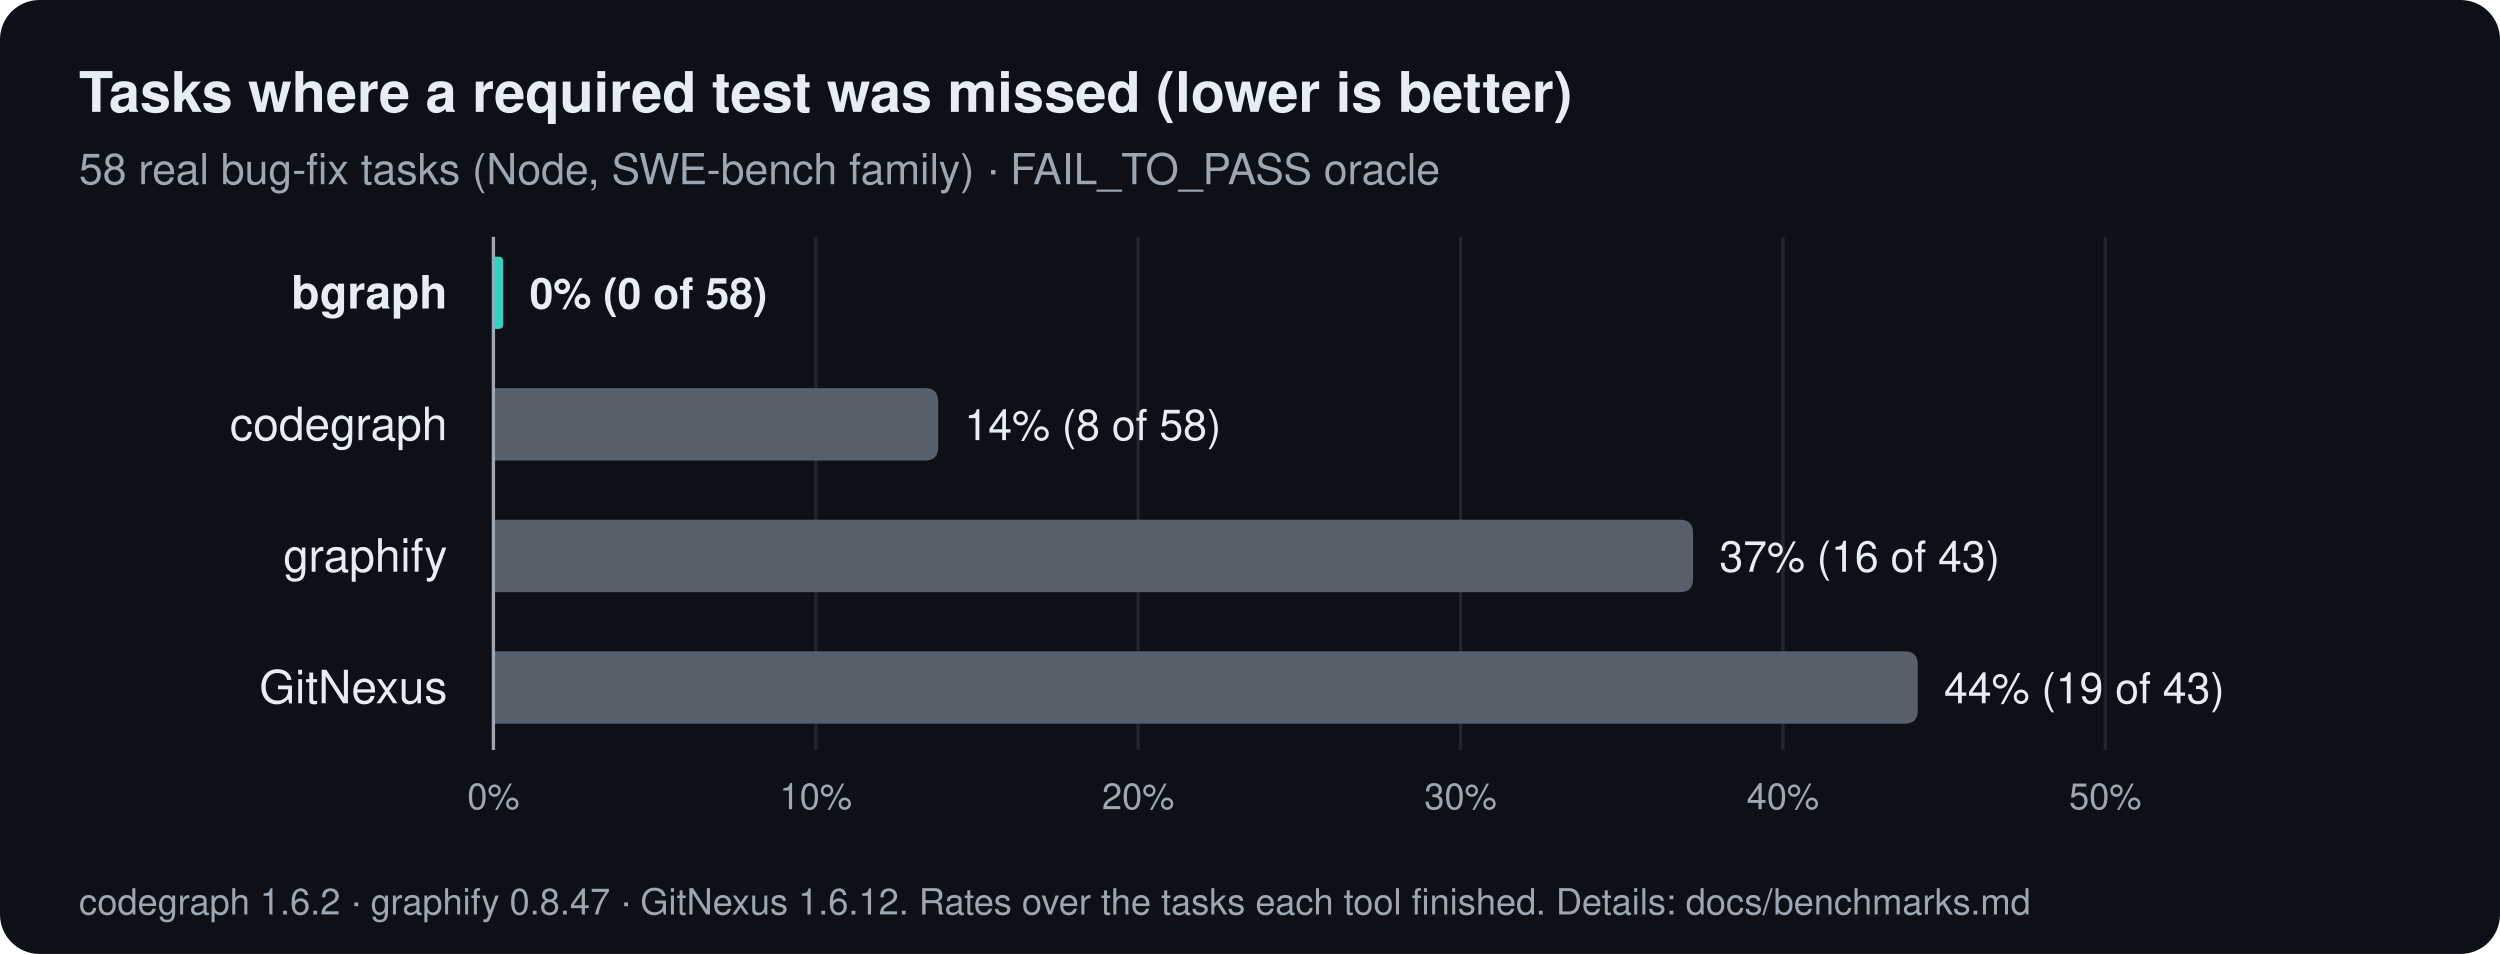
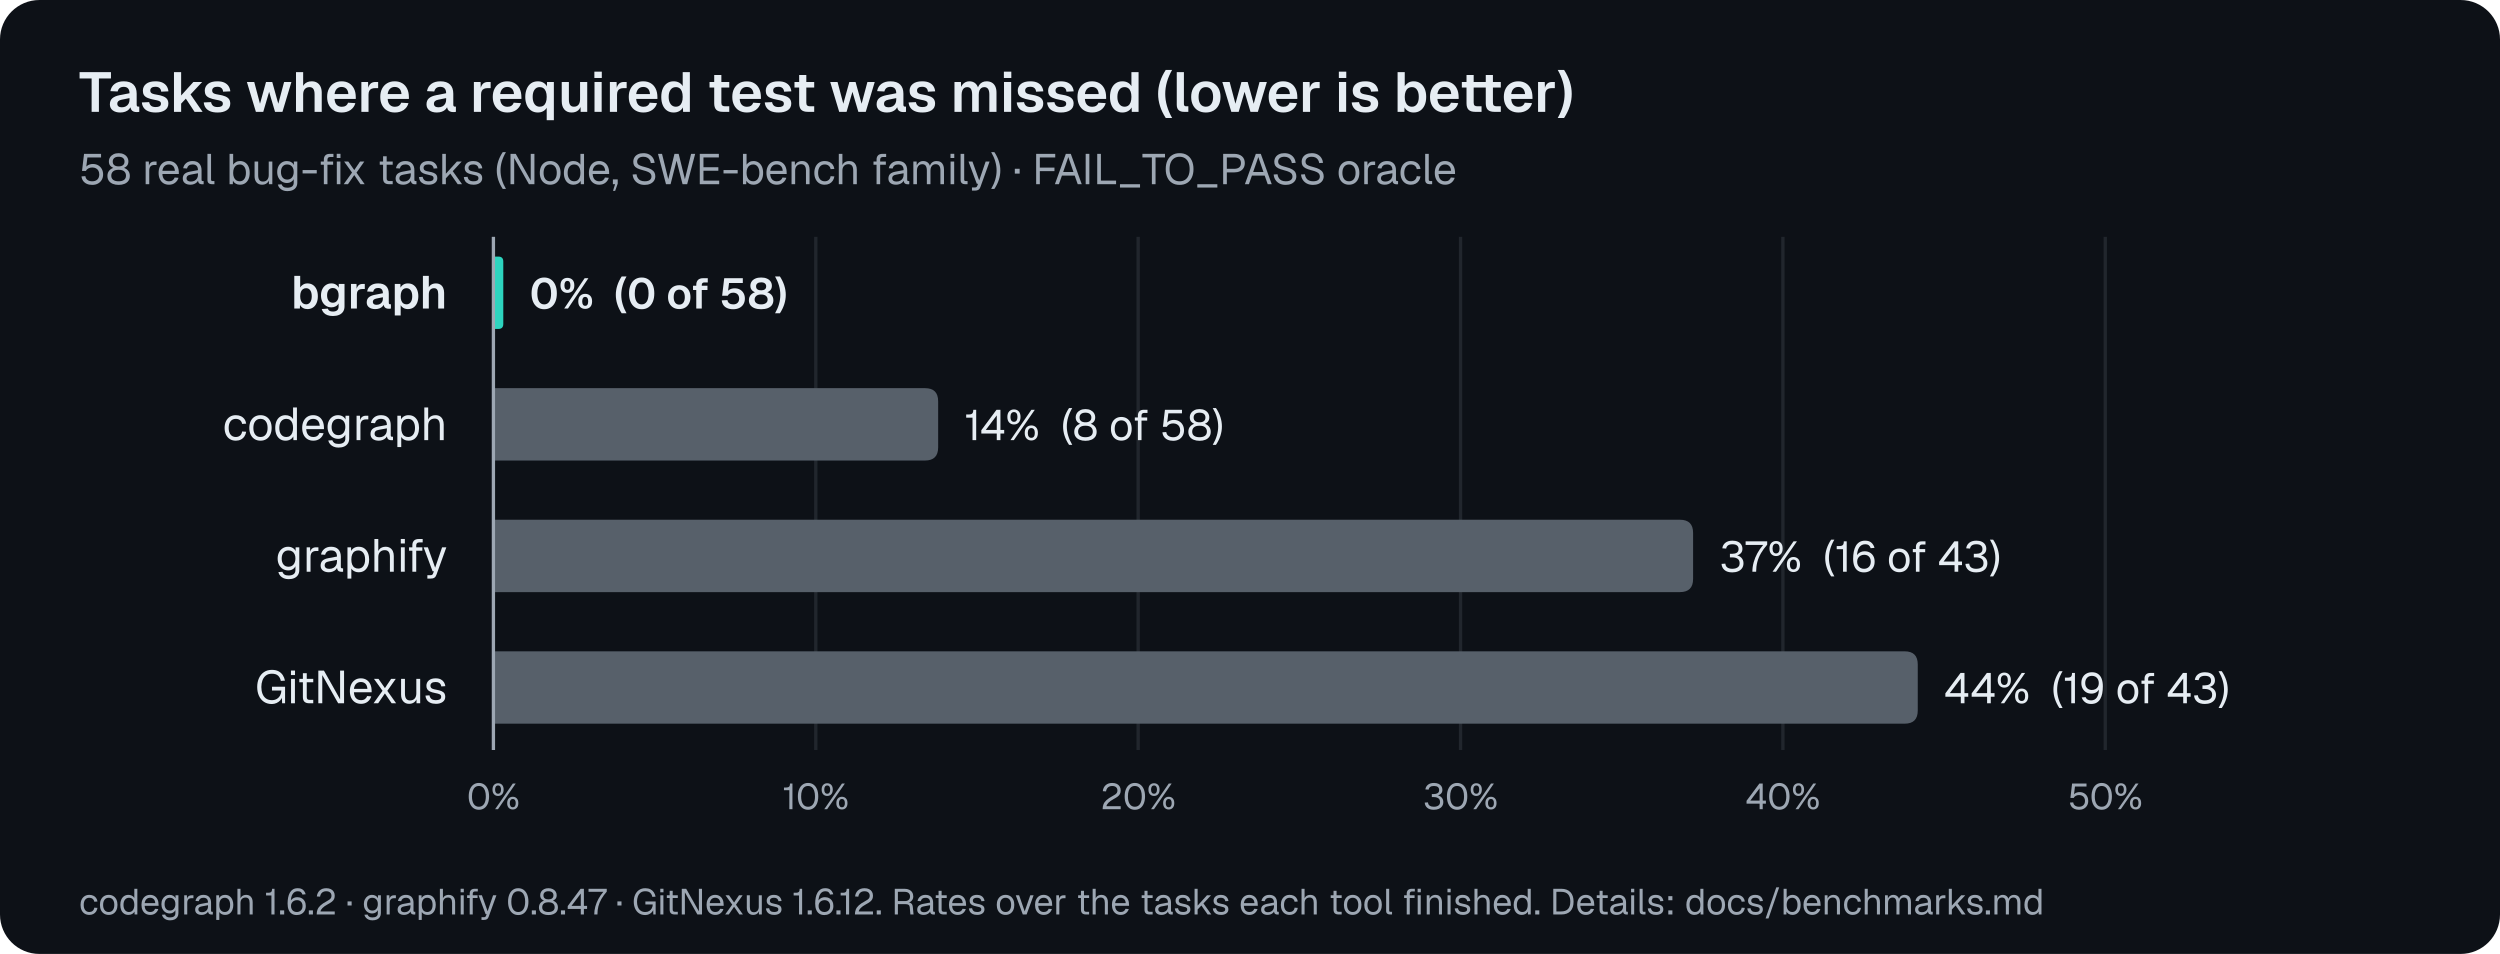
- <svg xmlns="http://www.w3.org/2000/svg" width="760" height="290" viewBox="0 0 760 290" font-family="-apple-system,BlinkMacSystemFont,'Segoe UI',Helvetica,Arial,sans-serif">
+ <svg xmlns="http://www.w3.org/2000/svg" width="760" height="290" viewBox="0 0 760 290">
+   <defs>
+     <path id="g600-133" d="M226.6 0V596.8H11.2V710H572.4V596.8H357V0Z" />
+     <path id="g600-227" d="M224.6 -12Q141.4 -12 90.3 26.4Q39.2 64.8 39.2 133.6Q39.2 203.2 82.2 242Q125.2 280.8 212.6 298L390.2 332.6Q390.2 389.6 364.1 418.2Q338 446.8 287.4 446.8Q240.8 446.8 214.2 425.5Q187.6 404.2 178.4 363.8L48.2 370.4Q63.6 454.6 125.7 500.3Q187.8 546 287.4 546Q401.4 546 459.8 488.7Q518.2 431.4 518.2 324.4V129.8Q518.2 108.6 525.5 100.9Q532.8 93.2 547.8 93.2H564.8V0Q558.8 -1.8 545.4 -3.1Q532 -4.4 518.4 -4.4Q485.2 -4.4 459.3 6.5Q433.4 17.4 419 43.5Q404.6 69.6 404.6 115.6L416.2 108Q407.6 72.8 381.4 45.5Q355.2 18.2 315 3.1Q274.8 -12 224.6 -12ZM251 81.2Q293.6 81.2 324.7 97.9Q355.8 114.6 373 144.9Q390.2 175.2 390.2 215.6V245.6L251.8 217.6Q209.4 209.2 190.5 191.5Q171.6 173.8 171.6 145.6Q171.6 115 192.3 98.1Q213 81.2 251 81.2Z" />
+     <path id="g600-354" d="M287.4 -12Q205.6 -12 152.1 11.2Q98.6 34.4 70.9 75.1Q43.2 115.8 39.2 168.2L170 173.8Q177.2 132.2 203.9 108.9Q230.6 85.6 287.8 85.6Q332.6 85.6 356.5 100.3Q380.4 115 380.4 146Q380.4 164.2 371.9 176.2Q363.4 188.2 338.8 197.3Q314.2 206.4 266.6 214.8Q185.8 229.2 140 249.8Q94.2 270.4 75.6 301.4Q57 332.4 57 377.6Q57 452.6 114.5 499.3Q172 546 283.2 546Q360.4 546 409.7 521.7Q459 497.4 484.4 456.6Q509.8 415.8 514 366.4L384.4 360.4Q383.2 385.4 372 405.4Q360.8 425.4 338.8 436.9Q316.8 448.4 281.2 448.4Q235.8 448.4 212.6 430.2Q189.4 412 189.4 382.4Q189.4 360.8 198.7 346.9Q208 333 231.1 324.3Q254.2 315.6 293.8 309.2Q376.2 297 424.2 276.2Q472.2 255.4 492.5 223.9Q512.8 192.4 512.8 147.6Q512.8 71 451.5 29.5Q390.2 -12 287.4 -12Z" />
+     <path id="g600-309" d="M70.4 0V710H198.4V292.6L417.2 534H574.8L366.2 311.8L581.8 0H438.2L282.4 236L198.4 146.8V0Z" />
+     <path id="g600-386" d="M182 0 21.2 534H152.4L255.6 144.8L363.2 534H474.8L582.8 144.8L686.6 534H817.8L657 0H524.6L419 357.8L313.8 0Z" />
+     <path id="g600-289" d="M70.4 0V710H198.4V411.8L182 412.2Q190.4 458.2 214.2 487.6Q238 517 273.2 531.5Q308.4 546 350.4 546Q409.4 546 449.5 520.3Q489.6 494.6 510.1 448.7Q530.6 402.8 530.6 343.4V0H402.6V311.8Q402.6 377.2 380.9 409.6Q359.2 442 311.6 442Q259.6 442 229 408.2Q198.4 374.4 198.4 308.8V0Z" />
+     <path id="g600-262" d="M300.6 -12Q220.8 -12 162.1 22.4Q103.4 56.8 71.3 119.7Q39.2 182.6 39.2 267Q39.2 351.4 71.3 413.8Q103.4 476.2 161.5 511.1Q219.6 546 298.2 546Q374.4 546 431.6 511.9Q488.8 477.8 520.1 413.8Q551.4 349.8 551.4 260V231.4H172Q175.8 160.8 210.3 125.6Q244.8 90.4 302.2 90.4Q345 90.4 373.3 109.5Q401.6 128.6 413 163.8L543.8 155.6Q522.4 78.2 457.7 33.1Q393 -12 300.6 -12ZM172 317.4H418.6Q414.6 382.4 381.9 413.8Q349.2 445.2 298.2 445.2Q246.8 445.2 213.3 412.3Q179.8 379.4 172 317.4Z" />
+     <path id="g600-350" d="M70.4 0V534H190L194.8 385.6L184.4 388.2Q196.4 465 229.7 499.5Q263 534 320.6 534H370.2V424.4H320.4Q279.2 424.4 252.3 412.3Q225.4 400.2 211.9 374.7Q198.4 349.2 198.4 307.6V0Z" />
+     <path id="g600-349" d="M550.6 -150H422.6V113.2L435 103.2Q424.8 68 400.3 42.2Q375.8 16.4 341.3 2.2Q306.8 -12 267 -12Q190.8 -12 140.3 25.8Q89.8 63.6 64.5 127Q39.2 190.4 39.2 267Q39.2 344 64.3 407.2Q89.4 470.4 139.7 508.2Q190 546 266.2 546Q327.4 546 373.1 515.3Q418.8 484.6 437.8 426L425.4 420.4L428.2 534H550.6ZM297 91.6Q336.8 91.6 364.7 111.2Q392.6 130.8 407.6 170Q422.6 209.2 422.6 267Q422.6 324.8 407.3 364Q392 403.2 363.9 422.8Q335.8 442.4 297 442.4Q238.8 442.4 205.2 395.8Q171.6 349.2 171.6 267Q171.6 184.8 205.2 138.2Q238.8 91.6 297 91.6Z" />
+     <path id="g600-366" d="M246 -12Q164.6 -12 117.5 41.5Q70.4 95 70.4 190.2V534H198.4V221.6Q198.4 154.6 220.5 123.3Q242.6 92 288.8 92Q340.6 92 369.4 126.5Q398.2 161 398.2 226.8V534H526.2V0H408.6L405.8 146.6L422.4 141.6Q409.6 66.2 364.6 27.1Q319.6 -12 246 -12Z" />
+     <path id="g600-292" d="M70.4 0V534H198.4V0ZM68 605.4V718.6H200.8V605.4Z" />
+     <path id="g600-258" d="M260.4 -12Q192.2 -12 142.5 22.2Q92.8 56.4 66 119Q39.2 181.6 39.2 267Q39.2 352.4 66.2 415Q93.2 477.6 143.1 511.8Q193 546 260.4 546Q316.2 546 358.6 522.9Q401 499.8 422.6 458.4V710H550.6V0H429.4L426.4 79.2Q404.4 36.2 360.4 12.1Q316.4 -12 260.4 -12ZM299 91.6Q338.8 91.6 366.3 112Q393.8 132.4 408.2 171.7Q422.6 211 422.6 267Q422.6 324.2 408.2 363.2Q393.8 402.2 366.3 422.3Q338.8 442.4 299 442.4Q240.6 442.4 206.1 395.5Q171.6 348.6 171.6 267Q171.6 186.8 206.3 139.2Q241 91.6 299 91.6Z" />
+     <path id="g600-361" d="M283.6 0Q204 0 166.5 36.8Q129 73.6 129 152.8V659.2H257V165.2Q257 127.6 273.2 113.4Q289.4 99.2 322.8 99.2H398V0ZM45.4 434.8V534H398V434.8Z" />
+     <path id="g600-317" d="M70.4 0V534H186.2L190.4 403.2L177.6 408.8Q187.4 452 209.9 482.5Q232.4 513 264.8 529.5Q297.2 546 336 546Q403.8 546 445.9 507.4Q488 468.8 499.4 402L481.8 401.8Q490.6 448.6 512.7 480.5Q534.8 512.4 568.2 529.2Q601.6 546 643.6 546Q699.4 546 739.2 522.7Q779 499.4 800.4 454.2Q821.8 409 821.8 343.4V0H693.8V309.8Q693.8 375.8 671.6 408.9Q649.4 442 602.8 442Q572.2 442 550.3 426Q528.4 410 516.6 379.7Q504.8 349.4 504.8 306.2V0H386.4V306.2Q386.4 371.6 366.2 406.8Q346 442 297 442Q266.4 442 244.5 426Q222.6 410 210.5 379.4Q198.4 348.8 198.4 306.2V0Z" />
+     <path id="g600-778" d="M179.6 -110Q43 101.4 43 320Q43 539.2 179.6 750H293.4Q170.4 534.8 170.4 320Q170.4 213 201.4 105.5Q232.4 -2 293.4 -110Z" />
+     <path id="g600-312" d="M198.4 0Q139.6 0 105 30Q70.4 60 70.4 126.4V710H198.4V139.4Q198.4 118.6 208.7 108.9Q219 99.2 238.2 99.2H277.4V0Z" />
+     <path id="g600-324" d="M301.8 -12Q222.8 -12 163.6 22.4Q104.4 56.8 71.8 119.7Q39.2 182.6 39.2 267Q39.2 352 71.8 414.4Q104.4 476.8 163.6 511.4Q222.8 546 301.8 546Q380.8 546 439.7 511.4Q498.6 476.8 531.2 414.4Q563.8 352 563.8 267Q563.8 182.6 531.2 119.7Q498.6 56.8 439.7 22.4Q380.8 -12 301.8 -12ZM301.8 91.6Q363.6 91.6 397.5 137.9Q431.4 184.2 431.4 267Q431.4 349.4 397.5 395.9Q363.6 442.4 301.8 442.4Q240 442.4 205.8 395.9Q171.6 349.4 171.6 267Q171.6 184.2 205.8 137.9Q240 91.6 301.8 91.6Z" />
+     <path id="g600-251" d="M357 -12Q301.2 -12 259.4 12.1Q217.6 36.2 194.6 79.2L191.6 0H70.4V710H198.4V458.4Q219.6 494.6 260.8 520.3Q302 546 357 546Q425.8 546 476.2 511.6Q526.6 477.2 554.2 414.6Q581.8 352 581.8 267Q581.8 182 554.2 119.4Q526.6 56.8 476.2 22.4Q425.8 -12 357 -12ZM327.6 91.6Q383 91.6 416.2 138.2Q449.4 184.8 449.4 267Q449.4 349.8 416.6 396.1Q383.8 442.4 328.8 442.4Q287.8 442.4 258.4 421.7Q229 401 213.7 361.8Q198.4 322.6 198.4 267Q198.4 213 213.7 173.5Q229 134 258.1 112.8Q287.2 91.6 327.6 91.6Z" />
+     <path id="g600-490" d="M283.6 0Q204 0 166.5 36.8Q129 73.6 129 152.8V659.2H257V165.2Q257 127.6 273.2 113.4Q289.4 99.2 322.8 99.2H398V0ZM45.4 434.8V534H398V434.8ZM627.8 0Q548.2 0 510.7 36.8Q473.2 73.6 473.2 152.8V659.2H601.2V165.2Q601.2 127.6 617.4 113.4Q633.6 99.2 667 99.2H742.2V0ZM389.6 434.8V534H742.2V434.8Z" />
+     <path id="g600-779" d="M126.8 -110H13Q74.4 -2 105.2 105.5Q136 213 136 320Q136 534.8 13 750H126.8Q263.4 539.2 263.4 320Q263.4 101.4 126.8 -110Z" />
+     <path id="g400-649" d="M312 -16Q237 -16 182.5 9Q128 34 96.5 79Q65 124 60 183L150 189Q158 129 201.5 98.5Q245 68 312 68Q387 68 431 110.5Q475 153 475 228Q475 278 455.5 314.5Q436 351 399 371Q362 391 310 391Q261 391 221 370Q181 349 164 311H72L119 710H517V626H198L166 364L150 380Q166 411 192.5 431.5Q219 452 253.5 462.5Q288 473 326 473Q397 473 451 441.5Q505 410 535 354.5Q565 299 565 228Q565 157 533 101.5Q501 46 444 15Q387 -16 312 -16Z" />
+     <path id="g400-652" d="M302 -16Q226 -16 166.5 8Q107 32 73.5 79Q40 126 40 195Q40 272 86 322.5Q132 373 208 391L210 371Q149 388 111.5 426.5Q74 465 74 531Q74 587 102.5 631Q131 675 182 700.5Q233 726 302 726Q371 726 422.5 700.5Q474 675 502 631Q530 587 530 531Q530 465 493 426.5Q456 388 394 371L396 391Q473 373 518.5 322.5Q564 272 564 195Q564 126 530.5 79Q497 32 438 8Q379 -16 302 -16ZM302 68Q381 68 427.5 100.5Q474 133 474 200Q474 262 432.5 299.5Q391 337 302 337Q214 337 172 299.5Q130 262 130 200Q130 133 176.5 100.5Q223 68 302 68ZM302 417Q368 417 404 445.5Q440 474 440 531Q440 582 405 612Q370 642 302 642Q235 642 199.5 612Q164 582 164 531Q164 474 200 445.5Q236 417 302 417Z" />
+     <path id="g400-350" d="M80 0V530H154L158 396L150 399Q160 467 193.5 498.5Q227 530 283 530H335V450H284Q244 450 217.5 435.5Q191 421 177.5 392.5Q164 364 164 320V0Z" />
+     <path id="g400-262" d="M287 -12Q212 -12 157.5 22Q103 56 73.5 118.5Q44 181 44 265Q44 349 73.5 411Q103 473 156.5 507.5Q210 542 283 542Q352 542 405 509.5Q458 477 487.5 415Q517 353 517 264V239H132Q137 154 177.5 111Q218 68 287 68Q339 68 372.5 92.5Q406 117 419 157L509 150Q488 79 429.5 33.5Q371 -12 287 -12ZM132 313H425Q419 390 380.5 426Q342 462 283 462Q222 462 182.5 424.5Q143 387 132 313Z" />
+     <path id="g400-227" d="M223 -12Q141 -12 92.5 26Q44 64 44 132Q44 200 84 239Q124 278 211 294L399 329Q399 396 367.5 429Q336 462 273 462Q218 462 186 437.5Q154 413 142 367L53 374Q68 449 125.5 495.5Q183 542 273 542Q375 542 429 484.5Q483 427 483 326V107Q483 89 489.5 81.5Q496 74 511 74H532V0Q528 -1 519 -1.5Q510 -2 500 -2Q464 -2 441.5 9.5Q419 21 409 45.5Q399 70 399 110L409 108Q402 74 375 46.5Q348 19 308 3.5Q268 -12 223 -12ZM231 62Q284 62 321.5 82.5Q359 103 379 138.5Q399 174 399 218V256L227 224Q173 214 152.5 193.5Q132 173 132 140Q132 103 158.5 82.5Q185 62 231 62Z" />
+     <path id="g400-312" d="M184 0Q138 0 109 24Q80 48 80 100V710H164V107Q164 91 172.5 82.5Q181 74 197 74H243V0Z" />
+     <path id="g400-251" d="M323 -12Q268 -12 225 12.5Q182 37 159 80L156 0H80V710H164V456Q184 489 226 515.5Q268 542 323 542Q393 542 444 508Q495 474 523 412Q551 350 551 265Q551 180 523 118Q495 56 444 22Q393 -12 323 -12ZM318 68Q385 68 424 121Q463 174 463 265Q463 357 424 409.5Q385 462 320 462Q271 462 236 438.5Q201 415 182.5 371Q164 327 164 265Q164 205 182.5 160.5Q201 116 235.5 92Q270 68 318 68Z" />
+     <path id="g400-366" d="M254 -12Q175 -12 127.5 41.5Q80 95 80 189V530H164V212Q164 135 191.5 98.5Q219 62 276 62Q339 62 375 102.5Q411 143 411 214V530H495V0H415V131L428 124Q412 59 367 23.5Q322 -12 254 -12Z" />
+     <path id="g400-281" d="M281 -162Q224 -162 178 -143Q132 -124 101 -89Q70 -54 59 -8L147 -2Q159 -39 189.5 -60.5Q220 -82 281 -82Q353 -82 391.5 -53Q430 -24 430 34V120Q411 78 369 53Q327 28 275 28Q208 28 155.5 61Q103 94 73.5 152Q44 210 44 285Q44 361 73 418.5Q102 476 153.5 509Q205 542 271 542Q327 542 371.5 516Q416 490 434 446V530H514V36Q514 -26 486 -70.5Q458 -115 406 -138.5Q354 -162 281 -162ZM279 108Q347 108 388 155.5Q429 203 430 285Q431 340 412.5 379.5Q394 419 359.5 440.5Q325 462 279 462Q209 462 170.5 414.5Q132 367 132 285Q132 203 171.5 155.5Q211 108 279 108Z" />
+     <path id="g400-773" d="M44 252V331H375V252Z" />
+     <path id="g400-488" d="M132 0V578Q132 637 166 673.5Q200 710 272 710H356V636H278Q247 636 231.5 619Q216 602 216 572V0ZM60 456V530H349V456ZM435 0V530H519V0ZM433 613V711H521V613Z" />
+     <path id="g400-391" d="M47 0 242 272 57 530H155L294 330L429 530H529L346 270L538 0H440L294 214L147 0Z" />
+     <path id="g400-361" d="M274 0Q202 0 167.5 33Q133 66 133 136V654H217V138Q217 102 233 88Q249 74 282 74H358V0ZM55 456V530H358V456Z" />
+     <path id="g400-354" d="M273 -12Q200 -12 150.5 11Q101 34 74.5 74.5Q48 115 44 167L132 173Q140 125 171.5 96.5Q203 68 273 68Q327 68 356.5 85.5Q386 103 386 142Q386 163 376.5 177Q367 191 339 201.5Q311 212 257 222Q183 236 141 257Q99 278 82 308Q65 338 65 380Q65 451 117.5 496.5Q170 542 266 542Q336 542 380.5 517.5Q425 493 448 454Q471 415 476 372L388 366Q386 391 373 413Q360 435 334 448.5Q308 462 264 462Q207 462 180 440Q153 418 153 384Q153 358 163.5 341.5Q174 325 200.5 314.5Q227 304 273 296Q351 283 395 263Q439 243 456.5 213.5Q474 184 474 142Q474 69 417.5 28.5Q361 -12 273 -12Z" />
+     <path id="g400-309" d="M80 0V710H164V245L422 530H534L325 305L543 0H441L268 248L164 138V0Z" />
+     <path id="g400-778" d="M184 -110Q45 99 45 320Q45 542 184 750H259Q132 534 132 320Q132 213 164 105.5Q196 -2 259 -110Z" />
+     <path id="g400-90" d="M92 0V710H214L565 86V710H651V0H523L178 612V0Z" />
+     <path id="g400-324" d="M287 -12Q214 -12 159 22Q104 56 74 118.5Q44 181 44 265Q44 350 74 412Q104 474 159 508Q214 542 287 542Q360 542 414.5 508Q469 474 499 412Q529 350 529 265Q529 181 499 118.5Q469 56 414.5 22Q360 -12 287 -12ZM287 68Q360 68 400.5 120.5Q441 173 441 265Q441 357 400.5 409.5Q360 462 287 462Q214 462 173 409.5Q132 357 132 265Q132 173 173 120.5Q214 68 287 68Z" />
+     <path id="g400-258" d="M268 -12Q199 -12 148.5 22Q98 56 71 118Q44 180 44 265Q44 350 71 412Q98 474 148.5 508Q199 542 268 542Q321 542 365 519.5Q409 497 431 456V710H515V0H439L436 80Q414 37 369 12.5Q324 -12 268 -12ZM285 68Q332 68 364.5 92Q397 116 414 160.5Q431 205 431 265Q431 327 414 371Q397 415 364.5 438.5Q332 462 285 462Q215 462 173.5 409.5Q132 357 132 265Q132 174 173.5 121Q215 68 285 68Z" />
+     <path id="g400-745" d="M47 -156 95 0H44V113H157V14L97 -156Z" />
+     <path id="g400-126" d="M336 -16Q254 -16 193 15Q132 46 96.5 100.5Q61 155 55 227L145 233Q152 180 176 143Q200 106 240.5 87Q281 68 338 68Q388 68 423 81Q458 94 476.5 119Q495 144 495 180Q495 213 479.5 238.5Q464 264 420.5 285.5Q377 307 292 328Q210 349 161.5 374Q113 399 91.5 435Q70 471 70 524Q70 584 98.5 629.5Q127 675 180 700.5Q233 726 306 726Q384 726 440 696.5Q496 667 529 616Q562 565 570 500L480 494Q474 537 452.5 570.5Q431 604 394 623Q357 642 304 642Q238 642 199 610.5Q160 579 160 528Q160 495 175.5 473.5Q191 452 231 435.5Q271 419 346 400Q435 378 487.5 347.5Q540 317 562.5 277Q585 237 585 186Q585 124 553 78.5Q521 33 465 8.5Q409 -16 336 -16Z" />
+     <path id="g400-158" d="M225 0 38 710H132L278 118L423 710H521L667 118L812 710H907L720 0H612L472 550L332 0Z" />
+     <path id="g400-36" d="M92 0V710H538V626H178V397H526V315H178V84H546V0Z" />
+     <path id="g400-318" d="M80 0V530H157L160 395L150 404Q160 451 185 481.5Q210 512 245.5 527Q281 542 322 542Q383 542 422.5 515Q462 488 481.5 442.5Q501 397 501 341V0H417V317Q417 366 405.5 399.5Q394 433 369 450.5Q344 468 304 468Q243 468 203.5 429.5Q164 391 164 317V0Z" />
+     <path id="g400-252" d="M287 -12Q213 -12 158.5 22Q104 56 74 118.5Q44 181 44 265Q44 349 74 411Q104 473 158.5 507.5Q213 542 287 542Q348 542 395.5 520.5Q443 499 473 458Q503 417 512 358L424 352Q415 405 378 433.5Q341 462 287 462Q214 462 173 409.5Q132 357 132 265Q132 173 173 120.5Q214 68 287 68Q341 68 378 98Q415 128 424 188L512 182Q503 123 473 79.5Q443 36 395.5 12Q348 -12 287 -12Z" />
+     <path id="g400-289" d="M80 0V710H164V413L154 415Q164 459 188 487Q212 515 247 528.5Q282 542 324 542Q381 542 420.5 516.5Q460 491 480.5 445.5Q501 400 501 341V0H417V317Q417 394 389.5 431Q362 468 306 468Q242 468 203 429Q164 390 164 316V0Z" />
+     <path id="g400-280" d="M132 0V578Q132 637 166 673.5Q200 710 272 710H356V636H278Q247 636 231.5 619Q216 602 216 572V0ZM60 456V530H349V456Z" />
+     <path id="g400-317" d="M80 0V530H157L160 396L148 400Q157 444 179.5 475.5Q202 507 235 524.5Q268 542 308 542Q377 542 420.5 504Q464 466 475 398L459 399Q467 445 488.5 476.5Q510 508 544 525Q578 542 622 542Q679 542 718 518.5Q757 495 777 450Q797 405 797 341V0H713V323Q713 395 685 431.5Q657 468 602 468Q565 468 537.5 450Q510 432 495 398.5Q480 365 480 317V0H396V317Q396 388 371 428Q346 468 287 468Q250 468 222.5 450Q195 432 179.5 398Q164 364 164 317V0Z" />
+     <path id="g400-292" d="M80 0V530H164V0ZM78 613V711H166V613Z" />
+     <path id="g400-392" d="M103 -150V-76H164Q192 -76 205.5 -67.5Q219 -59 226 -40L245 10H216L22 530H114L272 88L423 530H515L300 -67Q285 -110 255 -130Q225 -150 172 -150Z" />
+     <path id="g400-779" d="M90 -110H15Q78 -2 110 105.5Q142 213 142 320Q142 534 15 750H90Q229 542 229 320Q229 99 90 -110Z" />
+     <path id="g400-753" d="M44 248V361H157V248Z" />
+     <path id="g400-54" d="M92 0V710H538V626H135L178 670V344L135 388H520V306H135L178 350V0Z" />
+     <path id="g400-1" d="M20 0 276 710H392L648 0H554L483 202H185L114 0ZM214 286H454L334 635Z" />
+     <path id="g400-66" d="M92 0V710H178V0Z" />
+     <path id="g400-84" d="M92 0V710H178V40L135 84H533V0Z" />
+     <path id="g400-776" d="M44 -78V0H513V-78Z" />
+     <path id="g400-133" d="M233 0V626H12V710H540V626H319V0Z" />
+     <path id="g400-96" d="M369 -16Q268 -16 195.5 28.5Q123 73 84 156Q45 239 45 354Q45 469 84 552.5Q123 636 195.5 681Q268 726 369 726Q471 726 543.5 681Q616 636 655 552.5Q694 469 694 354Q694 239 655 156Q616 73 543.5 28.5Q471 -16 369 -16ZM369 68Q443 68 495.5 102Q548 136 576 200Q604 264 604 354Q604 444 576 508.5Q548 573 495.5 607.5Q443 642 369 642Q296 642 243.5 607.5Q191 573 163 508.5Q135 444 135 354Q135 264 163 200Q191 136 243.5 102Q296 68 369 68Z" />
+     <path id="g400-119" d="M92 0V710H347Q466 710 532 653Q598 596 598 495Q598 427 568 377.5Q538 328 482 302Q426 276 347 276H178V0ZM178 360H347Q427 360 467.5 394Q508 428 508 495Q508 560 467.5 593Q427 626 347 626H178Z" />
+     <path id="g400-644" d="M331 -16Q245 -16 182 29Q119 74 84.5 157Q50 240 50 354Q50 468 84.5 551.5Q119 635 182 680.5Q245 726 331 726Q418 726 481 680.5Q544 635 578.5 552Q613 469 613 354Q613 240 578.5 157Q544 74 481 29Q418 -16 331 -16ZM331 68Q423 68 473 142.5Q523 217 523 354Q523 446 500.5 510.5Q478 575 435.5 608.5Q393 642 331 642Q270 642 227.5 608.5Q185 575 162.5 510.5Q140 446 140 354Q140 217 190 142.5Q240 68 331 68Z" />
+     <path id="g400-866" d="M198 366Q131 366 87.5 411.5Q44 457 44 542Q44 628 87.5 673Q131 718 198 718Q266 718 309 673Q352 628 352 542Q352 457 309 411.5Q266 366 198 366ZM198 428Q239 428 259.5 458Q280 488 280 542Q280 596 259.5 626Q239 656 198 656Q158 656 137 626Q116 596 116 542Q116 488 137 458Q158 428 198 428ZM604 -8Q537 -8 493.5 37.5Q450 83 450 168Q450 254 493.5 299Q537 344 604 344Q672 344 715 299Q758 254 758 168Q758 83 715 37.5Q672 -8 604 -8ZM604 54Q645 54 665.5 84Q686 114 686 168Q686 222 665.5 252Q645 282 604 282Q564 282 543 252Q522 222 522 168Q522 114 543 84Q564 54 604 54ZM116 0 606 710H686L196 0Z" />
+     <path id="g400-645" d="M188 0V526H40V600H100Q139 600 162.5 610Q186 620 196 644Q206 668 206 710H274V0Z" />
+     <path id="g400-646" d="M60 0Q60 75 83.5 135.5Q107 196 166.5 251Q226 306 332 362Q381 388 411 410Q441 432 455 457Q469 482 469 518Q469 555 453 582.5Q437 610 405.5 626Q374 642 327 642Q252 642 208.5 603Q165 564 154 492L64 498Q76 602 144 664Q212 726 327 726Q400 726 452 700Q504 674 531.5 627.5Q559 581 559 520Q559 466 541 426.5Q523 387 480.5 353Q438 319 364 280Q268 229 218.5 177Q169 125 166 84H559V0Z" />
+     <path id="g400-647" d="M301 -16Q183 -16 119 39.5Q55 95 50 183L139 189Q145 124 189.5 96Q234 68 301 68Q347 68 386 80.5Q425 93 449 121.5Q473 150 473 198Q473 269 426 302Q379 335 302 335H246V419H302Q365 419 406.5 444Q448 469 448 530Q448 585 412.5 613.5Q377 642 306 642Q236 642 200.5 615Q165 588 158 541L68 547Q78 627 139 676.5Q200 726 306 726Q378 726 430 702.5Q482 679 510 636Q538 593 538 534Q538 468 496.5 427.5Q455 387 374 372V390Q461 380 512 328Q563 276 563 198Q563 130 529.5 82Q496 34 437 9Q378 -16 301 -16Z" />
+     <path id="g400-648" d="M391 0V154H30V232L385 710H477V238H565V154H477V0ZM134 238H391V578Z" />
+     <path id="g600-281" d="M297.8 -162Q227.6 -162 177.8 -143Q128 -124 97.4 -89.6Q66.8 -55.2 55 -10.4L187 -1.2Q196.6 -31 221.5 -48.1Q246.4 -65.2 297.8 -65.2Q357.4 -65.2 389.3 -38.6Q421.2 -12 421.2 44.4V111.6Q402.2 72.8 360.2 49.4Q318.2 26 266.2 26Q200 26 148.5 58.6Q97 91.2 68.1 149.6Q39.2 208 39.2 285.4Q39.2 362.2 67.8 420.7Q96.4 479.2 147.3 512.6Q198.2 546 263.8 546Q321.8 546 363.7 520Q405.6 494 425.2 450.8V534H550V47.2Q550 -21.2 518.6 -67.9Q487.2 -114.6 430.6 -138.3Q374 -162 297.8 -162ZM296.2 126.4Q353.4 126.4 387.4 168.9Q421.4 211.4 422 286.2Q422.6 336 407.3 371.7Q392 407.4 363.5 426.7Q335 446 296.2 446Q237 446 204.3 402.7Q171.6 359.4 171.6 286.2Q171.6 212.6 205.3 169.5Q239 126.4 296.2 126.4Z" />
+     <path id="g600-347" d="M70.4 -150V534H192.8L195.6 420.4L183.2 426Q203.2 484.6 248.7 515.3Q294.2 546 354.8 546Q431 546 481.3 508.2Q531.6 470.4 556.7 407.2Q581.8 344 581.8 267Q581.8 190.4 556.5 127Q531.2 63.6 480.7 25.8Q430.2 -12 354 -12Q314.2 -12 279.7 2.2Q245.2 16.4 220.7 42.2Q196.2 68 186 103.2L198.4 113.2V-150ZM324 91.6Q382.2 91.6 415.8 138.2Q449.4 184.8 449.4 267Q449.4 349.2 415.8 395.8Q382.2 442.4 324 442.4Q285.2 442.4 257.1 422.8Q229 403.2 213.7 364Q198.4 324.8 198.4 267Q198.4 209.2 213.4 170Q228.4 130.8 256.8 111.2Q285.2 91.6 324 91.6Z" />
+     <path id="g600-644" d="M341.4 -16Q250.6 -16 184.2 28.8Q117.8 73.6 81.9 156.6Q46 239.6 46 354Q46 468.4 82.1 551.9Q118.2 635.4 184.4 680.7Q250.6 726 341.4 726Q432.8 726 498.8 680.7Q564.8 635.4 600.9 552.2Q637 469 637 354Q637 240 601.1 157Q565.2 74 499 29Q432.8 -16 341.4 -16ZM341.4 97.2Q419 97.2 460.8 162.7Q502.6 228.2 502.6 354Q502.6 438.4 483.9 496.1Q465.2 553.8 429.5 583.3Q393.8 612.8 341.4 612.8Q289.6 612.8 253.7 583.3Q217.8 553.8 199.1 496.1Q180.4 438.4 180.4 354Q180.4 228.2 222.2 162.7Q264 97.2 341.4 97.2Z" />
+     <path id="g600-866" d="M201.2 366Q131 366 85.1 410.1Q39.2 454.2 39.2 542Q39.2 630.4 85.1 674.2Q131 718 201.2 718Q272 718 317.4 674.2Q362.8 630.4 362.8 542Q362.8 454.2 317.4 410.1Q272 366 201.2 366ZM201.2 437.6Q236.2 437.6 253.7 464.2Q271.2 490.8 271.2 542Q271.2 593.2 253.7 619.8Q236.2 646.4 201.2 646.4Q167.2 646.4 149.2 619.8Q131.2 593.2 131.2 542Q131.2 490.8 149.2 464.2Q167.2 437.6 201.2 437.6ZM616.8 -8Q546.6 -8 500.7 36.1Q454.8 80.2 454.8 168Q454.8 256.4 500.7 300.2Q546.6 344 616.8 344Q687.6 344 733 300.2Q778.4 256.4 778.4 168Q778.4 80.2 733 36.1Q687.6 -8 616.8 -8ZM616.8 63.6Q651.8 63.6 669.3 90.2Q686.8 116.8 686.8 168Q686.8 219.2 669.3 245.8Q651.8 272.4 616.8 272.4Q582.8 272.4 564.8 245.8Q546.8 219.2 546.8 168Q546.8 116.8 564.8 90.2Q582.8 63.6 616.8 63.6ZM126 0 604 710H692L214 0Z" />
+     <path id="g600-280" d="M126.51 0V554.56Q126.51 627.02 166.5 668.51Q206.48 710 290.95 710H395.4V610.56H314.91Q283.91 610.56 269.41 594.56Q254.9 578.56 254.9 548.06V0ZM50.52 434.55V533.99H387.9V434.55Z" />
+     <path id="g600-649" d="M326.4 -16Q243.4 -16 185.3 9.8Q127.2 35.6 94.9 82.4Q62.6 129.2 57.2 191.4L190 198.2Q198.4 147.8 234.1 122.7Q269.8 97.6 326.4 97.6Q390.6 97.6 427.4 133.5Q464.2 169.4 464.2 233.6Q464.2 275.2 447.5 306.1Q430.8 337 399.8 354.2Q368.8 371.4 325.2 371.4Q280.2 371.4 246.4 351.8Q212.6 332.2 198.4 300.2H66.4L115 710H549.8V596.8H227.6L199.6 371.2L182.8 386.4Q199.2 414.2 225.1 433.5Q251 452.8 285.3 463.1Q319.6 473.4 359.6 473.4Q432.2 473.4 485.8 442.3Q539.4 411.2 568.8 356.9Q598.2 302.6 598.2 233.6Q598.2 158.6 564.4 102.1Q530.6 45.6 469.4 14.8Q408.2 -16 326.4 -16Z" />
+     <path id="g600-652" d="M322 -16Q236.4 -16 171.9 7.8Q107.4 31.6 71.7 78.4Q36 125.2 36 193.8Q36 272.4 84.6 323.7Q133.2 375 214.4 390.6L216.4 370.2Q149.8 384.8 110.1 425.5Q70.4 466.2 70.4 531Q70.4 588.2 100.3 632.2Q130.2 676.2 186.4 701.1Q242.6 726 322 726Q401.4 726 457.9 701.1Q514.4 676.2 544 632.2Q573.6 588.2 573.6 531Q573.6 466.2 534.2 425.9Q494.8 385.6 427.6 370.2L429.6 390.6Q511.4 374.6 559.7 323.5Q608 272.4 608 193.8Q608 125.2 572.5 78.4Q537 31.6 472.8 7.8Q408.6 -16 322 -16ZM322 97.6Q391 97.6 432.3 126.5Q473.6 155.4 473.6 210.8Q473.6 264 435.3 296.3Q397 328.6 322 328.6Q247.6 328.6 209 296.3Q170.4 264 170.4 210.8Q170.4 155.4 211.7 126.5Q253 97.6 322 97.6ZM322 426.2Q378 426.2 409.2 449.5Q440.4 472.8 440.4 520.2Q440.4 562.8 410.4 588Q380.4 613.2 322 613.2Q264.6 613.2 234.1 588Q203.6 562.8 203.6 520.2Q203.6 472.8 234.8 449.5Q266 426.2 322 426.2Z" />
+     <path id="g400-347" d="M80 -150V530H158L160 416L148 422Q168 481 214.5 511.5Q261 542 322 542Q401 542 451.5 503Q502 464 526.5 401Q551 338 551 265Q551 192 526.5 129Q502 66 451.5 27Q401 -12 322 -12Q281 -12 245.5 2Q210 16 185.5 41Q161 66 152 100L164 114V-150ZM314 68Q383 68 423 120Q463 172 463 265Q463 358 423 410Q383 462 314 462Q268 462 234.5 440Q201 418 182.5 374Q164 330 164 265Q164 200 182 156Q200 112 234 90Q268 68 314 68Z" />
+     <path id="g400-651" d="M178 0Q178 110 208 219.5Q238 329 294.5 432Q351 535 430 626H20V710H524V632Q435 530 377.5 430.5Q320 331 293 225.5Q266 120 266 0Z" />
+     <path id="g400-650" d="M302 -16Q222 -16 165.5 20.5Q109 57 79.5 128Q50 199 50 300Q50 388 64.5 465Q79 542 111.5 600.5Q144 659 197.5 692.5Q251 726 330 726Q425 726 477 679.5Q529 633 550 558L460 550Q448 592 418.5 617Q389 642 330 642Q242 642 191.5 567Q141 492 138 340L120 344Q131 380 158.5 410.5Q186 441 226.5 459.5Q267 478 318 478Q388 478 441 448Q494 418 523.5 363.5Q553 309 553 236Q553 158 521 101.5Q489 45 432.5 14.5Q376 -16 302 -16ZM304 68Q374 68 418.5 112.5Q463 157 463 236Q463 285 444 321Q425 357 391 376.5Q357 396 312 396Q264 396 226 376.5Q188 357 166 321Q144 285 144 236Q144 187 163.5 149Q183 111 219 89.5Q255 68 304 68Z" />
+     <path id="g400-55" d="M362 -16Q262 -16 191 32Q120 80 82.5 163.5Q45 247 45 354Q45 461 83 545Q121 629 192.5 677.5Q264 726 364 726Q449 726 507.5 695Q566 664 600.5 611Q635 558 648 492L558 486Q545 555 500 598.5Q455 642 364 642Q283 642 232.5 602Q182 562 158.5 496.5Q135 431 135 354Q135 273 159 208.5Q183 144 234 106Q285 68 364 68Q427 68 473 96.5Q519 125 544 173Q569 221 570 277H366V359H650V0H586L580 164L592 150Q580 102 546 64.5Q512 27 464.5 5.5Q417 -16 362 -16Z" />
+     <path id="g400-653" d="M268 -16Q180 -16 124.5 27.5Q69 71 49 137L140 144Q152 108 184 88Q216 68 268 68Q357 68 404.5 139.5Q452 211 453 370L474 366Q449 299 397 262.5Q345 226 276 226Q207 226 154 257Q101 288 70.5 344Q40 400 40 474Q40 552 72 608.5Q104 665 160 695.5Q216 726 287 726Q376 726 432.5 685Q489 644 516 570.5Q543 497 543 397Q543 308 529 232.5Q515 157 483 101.5Q451 46 398.5 15Q346 -16 268 -16ZM282 311Q331 311 368 330Q405 349 426.5 385Q448 421 448 472Q448 521 428.5 559.5Q409 598 373 620Q337 642 287 642Q238 642 203 620.5Q168 599 149 561Q130 523 130 474Q130 424 149.5 387.5Q169 351 203 331Q237 311 282 311Z" />
+     <path id="g400-744" d="M44 0V113H157V0Z" />
+     <path id="g400-122" d="M92 0V710H361Q436 710 490 684Q544 658 573.5 609.5Q603 561 603 495Q603 447 580.5 409.5Q558 372 523 350Q488 328 450 326L444 335Q509 335 546.5 305Q584 275 590 209L610 0H523L505 200Q501 244 473.5 265Q446 286 384 286H178V0ZM178 370H372Q437 370 475 403Q513 436 513 497Q513 559 474 592.5Q435 626 361 626H178Z" />
+     <path id="g400-385" d="M215 0 22 530H114L268 86L422 530H514L321 0Z" />
+     <path id="g400-32" d="M92 0V710H312Q476 710 564.5 617.5Q653 525 653 354Q653 184 566 92Q479 0 318 0ZM178 84H312Q437 84 500 151.5Q563 219 563 354Q563 491 500 558.5Q437 626 312 626H178Z" />
+     <path id="g400-746" d="M92 0V113H205V0ZM92 393V506H205V393Z" />
+     <path id="g400-758" d="M40 -110 335 750H415L120 -110Z" />
+   </defs>
  <rect width="760" height="290" rx="12" fill="#0D1117" />
-   <text x="24" y="34" font-size="17" font-weight="600" fill="#E6EDF3">Tasks where a required test was missed (lower is better)</text>
-   <text x="24" y="56" font-size="13" fill="#9DA7B3">58 real bug-fix tasks (Node, SWE-bench family) · FAIL_TO_PASS oracle</text>
+   <g role="img" aria-label="Tasks where a required test was missed (lower is better)" fill="#E6EDF3" transform="translate(24 34) scale(0.017 -0.017)">
+     <use href="#g600-133" x="0" />
+     <use href="#g600-227" x="514" />
+     <use href="#g600-354" x="1086" />
+     <use href="#g600-309" x="1629" />
+     <use href="#g600-354" x="2193" />
+     <use href="#g600-386" x="2982" />
+     <use href="#g600-289" x="3811" />
+     <use href="#g600-262" x="4399" />
+     <use href="#g600-350" x="4980" />
+     <use href="#g600-262" x="5349" />
+     <use href="#g600-227" x="6176" />
+     <use href="#g600-350" x="6992" />
+     <use href="#g600-262" x="7361" />
+     <use href="#g600-349" x="7942" />
+     <use href="#g600-366" x="8563" />
+     <use href="#g600-292" x="9149" />
+     <use href="#g600-350" x="9424" />
+     <use href="#g600-262" x="9793" />
+     <use href="#g600-258" x="10374" />
+     <use href="#g600-361" x="11231" />
+     <use href="#g600-262" x="11644" />
+     <use href="#g600-354" x="12225" />
+     <use href="#g600-361" x="12750" />
+     <use href="#g600-386" x="13413" />
+     <use href="#g600-227" x="14225" />
+     <use href="#g600-354" x="14797" />
+     <use href="#g600-317" x="15586" />
+     <use href="#g600-292" x="16472" />
+     <use href="#g600-354" x="16731" />
+     <use href="#g600-354" x="17274" />
+     <use href="#g600-262" x="17817" />
+     <use href="#g600-258" x="18398" />
+     <use href="#g600-778" x="19255" />
+     <use href="#g600-312" x="19561" />
+     <use href="#g600-324" x="19850" />
+     <use href="#g600-386" x="20425" />
+     <use href="#g600-262" x="21236" />
+     <use href="#g600-350" x="21817" />
+     <use href="#g600-292" x="22462" />
+     <use href="#g600-354" x="22721" />
+     <use href="#g600-251" x="23510" />
+     <use href="#g600-262" x="24121" />
+     <use href="#g600-490" x="24684" />
+     <use href="#g600-262" x="25441" />
+     <use href="#g600-350" x="26022" />
+     <use href="#g600-779" x="26431" />
+   </g>
+   <g role="img" aria-label="58 real bug-fix tasks (Node, SWE-bench family) · FAIL_TO_PASS oracle" fill="#9DA7B3" transform="translate(24 56) scale(0.013 -0.013)">
+     <use href="#g400-649" x="0" />
+     <use href="#g400-652" x="626" />
+     <use href="#g400-350" x="1480" />
+     <use href="#g400-262" x="1819" />
+     <use href="#g400-227" x="2384" />
+     <use href="#g400-312" x="2925" />
+     <use href="#g400-251" x="3442" />
+     <use href="#g400-366" x="4027" />
+     <use href="#g400-281" x="4592" />
+     <use href="#g400-773" x="5186" />
+     <use href="#g400-488" x="5595" />
+     <use href="#g400-391" x="6144" />
+     <use href="#g400-361" x="6979" />
+     <use href="#g400-227" x="7361" />
+     <use href="#g400-354" x="7906" />
+     <use href="#g400-309" x="8416" />
+     <use href="#g400-354" x="8956" />
+     <use href="#g400-778" x="9726" />
+     <use href="#g400-90" x="10000" />
+     <use href="#g400-324" x="10733" />
+     <use href="#g400-258" x="11296" />
+     <use href="#g400-262" x="11881" />
+     <use href="#g400-745" x="12442" />
+     <use href="#g400-126" x="12893" />
+     <use href="#g400-158" x="13503" />
+     <use href="#g400-36" x="14426" />
+     <use href="#g400-773" x="15029" />
+     <use href="#g400-251" x="15448" />
+     <use href="#g400-262" x="16033" />
+     <use href="#g400-318" x="16584" />
+     <use href="#g400-252" x="17153" />
+     <use href="#g400-289" x="17689" />
+     <use href="#g400-280" x="18520" />
+     <use href="#g400-227" x="18885" />
+     <use href="#g400-317" x="19432" />
+     <use href="#g400-292" x="20303" />
+     <use href="#g400-312" x="20537" />
+     <use href="#g400-392" x="20780" />
+     <use href="#g400-779" x="21317" />
+     <use href="#g400-753" x="21841" />
+     <use href="#g400-54" x="22292" />
+     <use href="#g400-1" x="22802" />
+     <use href="#g400-66" x="23450" />
+     <use href="#g400-84" x="23720" />
+     <use href="#g400-776" x="24300" />
+     <use href="#g400-133" x="24857" />
+     <use href="#g400-96" x="25369" />
+     <use href="#g400-776" x="26108" />
+     <use href="#g400-119" x="26665" />
+     <use href="#g400-1" x="27245" />
+     <use href="#g400-126" x="27883" />
+     <use href="#g400-126" x="28523" />
+     <use href="#g400-324" x="29413" />
+     <use href="#g400-350" x="29976" />
+     <use href="#g400-227" x="30315" />
+     <use href="#g400-252" x="30860" />
+     <use href="#g400-312" x="31401" />
+     <use href="#g400-262" x="31662" />
+   </g>
  <line x1="150.0" y1="72" x2="150.0" y2="228" stroke="#21262D" stroke-width="1" />
-   <text x="150.0" y="246" font-size="11" text-anchor="middle" fill="#9DA7B3">0%</text>
+   <g role="img" aria-label="0%" fill="#9DA7B3" transform="translate(141.94 246) scale(0.011 -0.011)">
+     <use href="#g400-644" x="0" />
+     <use href="#g400-866" x="663" />
+   </g>
  <line x1="248.0" y1="72" x2="248.0" y2="228" stroke="#21262D" stroke-width="1" />
-   <text x="248.0" y="246" font-size="11" text-anchor="middle" fill="#9DA7B3">10%</text>
+   <g role="img" aria-label="10%" fill="#9DA7B3" transform="translate(237.89 246) scale(0.011 -0.011)">
+     <use href="#g400-645" x="0" />
+     <use href="#g400-644" x="374" />
+     <use href="#g400-866" x="1037" />
+   </g>
  <line x1="346.0" y1="72" x2="346.0" y2="228" stroke="#21262D" stroke-width="1" />
-   <text x="346.0" y="246" font-size="11" text-anchor="middle" fill="#9DA7B3">20%</text>
+   <g role="img" aria-label="20%" fill="#9DA7B3" transform="translate(334.54 246) scale(0.011 -0.011)">
+     <use href="#g400-646" x="0" />
+     <use href="#g400-644" x="619" />
+     <use href="#g400-866" x="1282" />
+   </g>
  <line x1="444.0" y1="72" x2="444.0" y2="228" stroke="#21262D" stroke-width="1" />
-   <text x="444.0" y="246" font-size="11" text-anchor="middle" fill="#9DA7B3">30%</text>
+   <g role="img" aria-label="30%" fill="#9DA7B3" transform="translate(432.57 246) scale(0.011 -0.011)">
+     <use href="#g400-647" x="0" />
+     <use href="#g400-644" x="613" />
+     <use href="#g400-866" x="1276" />
+   </g>
  <line x1="542.0" y1="72" x2="542.0" y2="228" stroke="#21262D" stroke-width="1" />
-   <text x="542.0" y="246" font-size="11" text-anchor="middle" fill="#9DA7B3">40%</text>
+   <g role="img" aria-label="40%" fill="#9DA7B3" transform="translate(530.62 246) scale(0.011 -0.011)">
+     <use href="#g400-648" x="0" />
+     <use href="#g400-644" x="605" />
+     <use href="#g400-866" x="1268" />
+   </g>
  <line x1="640.0" y1="72" x2="640.0" y2="228" stroke="#21262D" stroke-width="1" />
-   <text x="640.0" y="246" font-size="11" text-anchor="middle" fill="#9DA7B3">50%</text>
-   <text x="136" y="93.8" font-size="14" font-weight="600" text-anchor="end" fill="#E6EDF3">bgraph</text>
+   <g role="img" aria-label="50%" fill="#9DA7B3" transform="translate(628.61 246) scale(0.011 -0.011)">
+     <use href="#g400-649" x="0" />
+     <use href="#g400-644" x="606" />
+     <use href="#g400-866" x="1269" />
+   </g>
+   <g role="img" aria-label="bgraph" fill="#E6EDF3" transform="translate(88.48 93.8) scale(0.014 -0.014)">
+     <use href="#g600-251" x="0" />
+     <use href="#g600-281" x="611" />
+     <use href="#g600-350" x="1231" />
+     <use href="#g600-227" x="1604" />
+     <use href="#g600-347" x="2182" />
+     <use href="#g600-289" x="2793" />
+   </g>
  <path d="M150,78 H151.5 Q153.0,78 153.0,79.5 V98.5 Q153.0,100 151.5,100 H150 Z" fill="#2DD4BF" />
-   <text x="161.0" y="93.8" font-size="13" font-weight="600" fill="#E6EDF3">0%  (0 of 58)</text>
-   <text x="136" y="133.8" font-size="14" font-weight="400" text-anchor="end" fill="#E6EDF3">codegraph</text>
+   <g role="img" aria-label="0%  (0 of 58)" fill="#E6EDF3" transform="translate(161 93.8) scale(0.013 -0.013)">
+     <use href="#g600-644" x="0" />
+     <use href="#g600-866" x="683" />
+     <use href="#g600-778" x="1973" />
+     <use href="#g600-644" x="2279" />
+     <use href="#g600-324" x="3198" />
+     <use href="#g600-280" x="3771" />
+     <use href="#g600-649" x="4436" />
+     <use href="#g600-652" x="5092" />
+     <use href="#g600-779" x="5727" />
+   </g>
+   <g role="img" aria-label="codegraph" fill="#E6EDF3" transform="translate(67.67 133.8) scale(0.014 -0.014)">
+     <use href="#g400-252" x="0" />
+     <use href="#g400-324" x="536" />
+     <use href="#g400-258" x="1099" />
+     <use href="#g400-262" x="1684" />
+     <use href="#g400-281" x="2235" />
+     <use href="#g400-350" x="2829" />
+     <use href="#g400-227" x="3168" />
+     <use href="#g400-347" x="3715" />
+     <use href="#g400-289" x="4300" />
+   </g>
  <path d="M150,118 H281.2 Q285.2,118 285.2,122 V136 Q285.2,140 281.2,140 H150 Z" fill="#57606A" />
-   <text x="293.2" y="133.8" font-size="13" font-weight="400" fill="#E6EDF3">14%  (8 of 58)</text>
-   <text x="136" y="173.8" font-size="14" font-weight="400" text-anchor="end" fill="#E6EDF3">graphify</text>
+   <g role="img" aria-label="14%  (8 of 58)" fill="#E6EDF3" transform="translate(293.2 133.8) scale(0.013 -0.013)">
+     <use href="#g400-645" x="0" />
+     <use href="#g400-648" x="364" />
+     <use href="#g400-866" x="959" />
+     <use href="#g400-778" x="2261" />
+     <use href="#g400-652" x="2527" />
+     <use href="#g400-324" x="3381" />
+     <use href="#g400-280" x="3924" />
+     <use href="#g400-649" x="4569" />
+     <use href="#g400-652" x="5195" />
+     <use href="#g400-779" x="5791" />
+   </g>
+   <g role="img" aria-label="graphify" fill="#E6EDF3" transform="translate(83.79 173.8) scale(0.014 -0.014)">
+     <use href="#g400-281" x="0" />
+     <use href="#g400-350" x="594" />
+     <use href="#g400-227" x="933" />
+     <use href="#g400-347" x="1480" />
+     <use href="#g400-289" x="2065" />
+     <use href="#g400-292" x="2640" />
+     <use href="#g400-280" x="2837" />
+     <use href="#g400-392" x="3192" />
+   </g>
  <path d="M150,158 H510.7 Q514.7,158 514.7,162 V176 Q514.7,180 510.7,180 H150 Z" fill="#57606A" />
-   <text x="522.7" y="173.8" font-size="13" font-weight="400" fill="#E6EDF3">37%  (16 of 43)</text>
-   <text x="136" y="213.8" font-size="14" font-weight="400" text-anchor="end" fill="#E6EDF3">GitNexus</text>
+   <g role="img" aria-label="37%  (16 of 43)" fill="#E6EDF3" transform="translate(522.7 173.8) scale(0.013 -0.013)">
+     <use href="#g400-647" x="0" />
+     <use href="#g400-651" x="593" />
+     <use href="#g400-866" x="1127" />
+     <use href="#g400-778" x="2429" />
+     <use href="#g400-645" x="2703" />
+     <use href="#g400-650" x="3077" />
+     <use href="#g400-324" x="3920" />
+     <use href="#g400-280" x="4463" />
+     <use href="#g400-648" x="5108" />
+     <use href="#g400-647" x="5703" />
+     <use href="#g400-779" x="6311" />
+   </g>
+   <g role="img" aria-label="GitNexus" fill="#E6EDF3" transform="translate(77.56 213.8) scale(0.014 -0.014)">
+     <use href="#g400-55" x="0" />
+     <use href="#g400-292" x="700" />
+     <use href="#g400-361" x="904" />
+     <use href="#g400-90" x="1280" />
+     <use href="#g400-262" x="2013" />
+     <use href="#g400-391" x="2524" />
+     <use href="#g400-366" x="3089" />
+     <use href="#g400-354" x="3654" />
+   </g>
  <path d="M150,198 H579.0 Q583.0,198 583.0,202 V216 Q583.0,220 579.0,220 H150 Z" fill="#57606A" />
-   <text x="591.0" y="213.8" font-size="13" font-weight="400" fill="#E6EDF3">44%  (19 of 43)</text>
+   <g role="img" aria-label="44%  (19 of 43)" fill="#E6EDF3" transform="translate(591 213.8) scale(0.013 -0.013)">
+     <use href="#g400-648" x="0" />
+     <use href="#g400-648" x="615" />
+     <use href="#g400-866" x="1210" />
+     <use href="#g400-778" x="2512" />
+     <use href="#g400-645" x="2786" />
+     <use href="#g400-653" x="3170" />
+     <use href="#g400-324" x="4013" />
+     <use href="#g400-280" x="4556" />
+     <use href="#g400-648" x="5201" />
+     <use href="#g400-647" x="5796" />
+     <use href="#g400-779" x="6404" />
+   </g>
  <line x1="150" y1="72" x2="150" y2="228" stroke="#9DA7B3" stroke-width="1" />
-   <text x="24" y="278" font-size="11" fill="#9DA7B3">codegraph 1.6.2 · graphify 0.8.47 · GitNexus 1.6.12. Rates over the tasks each tool finished. Details: docs/benchmarks.md</text>
+   <g role="img" aria-label="codegraph 1.6.2 · graphify 0.8.47 · GitNexus 1.6.12. Rates over the tasks each tool finished. Details: docs/benchmarks.md" fill="#9DA7B3" transform="translate(24 278) scale(0.011 -0.011)">
+     <use href="#g400-252" x="0" />
+     <use href="#g400-324" x="536" />
+     <use href="#g400-258" x="1099" />
+     <use href="#g400-262" x="1684" />
+     <use href="#g400-281" x="2235" />
+     <use href="#g400-350" x="2829" />
+     <use href="#g400-227" x="3168" />
+     <use href="#g400-347" x="3715" />
+     <use href="#g400-289" x="4300" />
+     <use href="#g400-645" x="5131" />
+     <use href="#g400-744" x="5515" />
+     <use href="#g400-650" x="5716" />
+     <use href="#g400-744" x="6309" />
+     <use href="#g400-646" x="6510" />
+     <use href="#g400-753" x="7379" />
+     <use href="#g400-281" x="7830" />
+     <use href="#g400-350" x="8424" />
+     <use href="#g400-227" x="8763" />
+     <use href="#g400-347" x="9310" />
+     <use href="#g400-289" x="9895" />
+     <use href="#g400-292" x="10470" />
+     <use href="#g400-280" x="10667" />
+     <use href="#g400-392" x="11022" />
+     <use href="#g400-644" x="11809" />
+     <use href="#g400-744" x="12472" />
+     <use href="#g400-652" x="12673" />
+     <use href="#g400-744" x="13277" />
+     <use href="#g400-648" x="13478" />
+     <use href="#g400-651" x="14063" />
+     <use href="#g400-753" x="14837" />
+     <use href="#g400-55" x="15288" />
+     <use href="#g400-292" x="15988" />
+     <use href="#g400-361" x="16192" />
+     <use href="#g400-90" x="16568" />
+     <use href="#g400-262" x="17301" />
+     <use href="#g400-391" x="17812" />
+     <use href="#g400-366" x="18377" />
+     <use href="#g400-354" x="18942" />
+     <use href="#g400-645" x="19712" />
+     <use href="#g400-744" x="20096" />
+     <use href="#g400-650" x="20297" />
+     <use href="#g400-744" x="20890" />
+     <use href="#g400-645" x="21011" />
+     <use href="#g400-646" x="21385" />
+     <use href="#g400-744" x="22004" />
+     <use href="#g400-122" x="22455" />
+     <use href="#g400-227" x="23123" />
+     <use href="#g400-361" x="23624" />
+     <use href="#g400-262" x="24000" />
+     <use href="#g400-354" x="24551" />
+     <use href="#g400-324" x="25321" />
+     <use href="#g400-385" x="25869" />
+     <use href="#g400-262" x="26379" />
+     <use href="#g400-350" x="26930" />
+     <use href="#g400-361" x="27559" />
+     <use href="#g400-289" x="27935" />
+     <use href="#g400-262" x="28504" />
+     <use href="#g400-361" x="29315" />
+     <use href="#g400-227" x="29697" />
+     <use href="#g400-354" x="30242" />
+     <use href="#g400-309" x="30752" />
+     <use href="#g400-354" x="31292" />
+     <use href="#g400-262" x="32062" />
+     <use href="#g400-227" x="32627" />
+     <use href="#g400-252" x="33172" />
+     <use href="#g400-289" x="33708" />
+     <use href="#g400-361" x="34539" />
+     <use href="#g400-324" x="34915" />
+     <use href="#g400-324" x="35478" />
+     <use href="#g400-312" x="36046" />
+     <use href="#g400-488" x="36563" />
+     <use href="#g400-318" x="37168" />
+     <use href="#g400-292" x="37743" />
+     <use href="#g400-354" x="37977" />
+     <use href="#g400-289" x="38487" />
+     <use href="#g400-262" x="39056" />
+     <use href="#g400-258" x="39607" />
+     <use href="#g400-744" x="40202" />
+     <use href="#g400-32" x="40653" />
+     <use href="#g400-262" x="41361" />
+     <use href="#g400-361" x="41892" />
+     <use href="#g400-227" x="42274" />
+     <use href="#g400-292" x="42817" />
+     <use href="#g400-312" x="43051" />
+     <use href="#g400-354" x="43312" />
+     <use href="#g400-746" x="43832" />
+     <use href="#g400-258" x="44379" />
+     <use href="#g400-324" x="44964" />
+     <use href="#g400-252" x="45527" />
+     <use href="#g400-354" x="46063" />
+     <use href="#g400-758" x="46573" />
+     <use href="#g400-251" x="47031" />
+     <use href="#g400-262" x="47616" />
+     <use href="#g400-318" x="48167" />
+     <use href="#g400-252" x="48736" />
+     <use href="#g400-289" x="49272" />
+     <use href="#g400-317" x="49833" />
+     <use href="#g400-227" x="50700" />
+     <use href="#g400-350" x="51247" />
+     <use href="#g400-309" x="51596" />
+     <use href="#g400-354" x="52136" />
+     <use href="#g400-744" x="52656" />
+     <use href="#g400-317" x="52857" />
+     <use href="#g400-258" x="53722" />
+   </g>
</svg>
